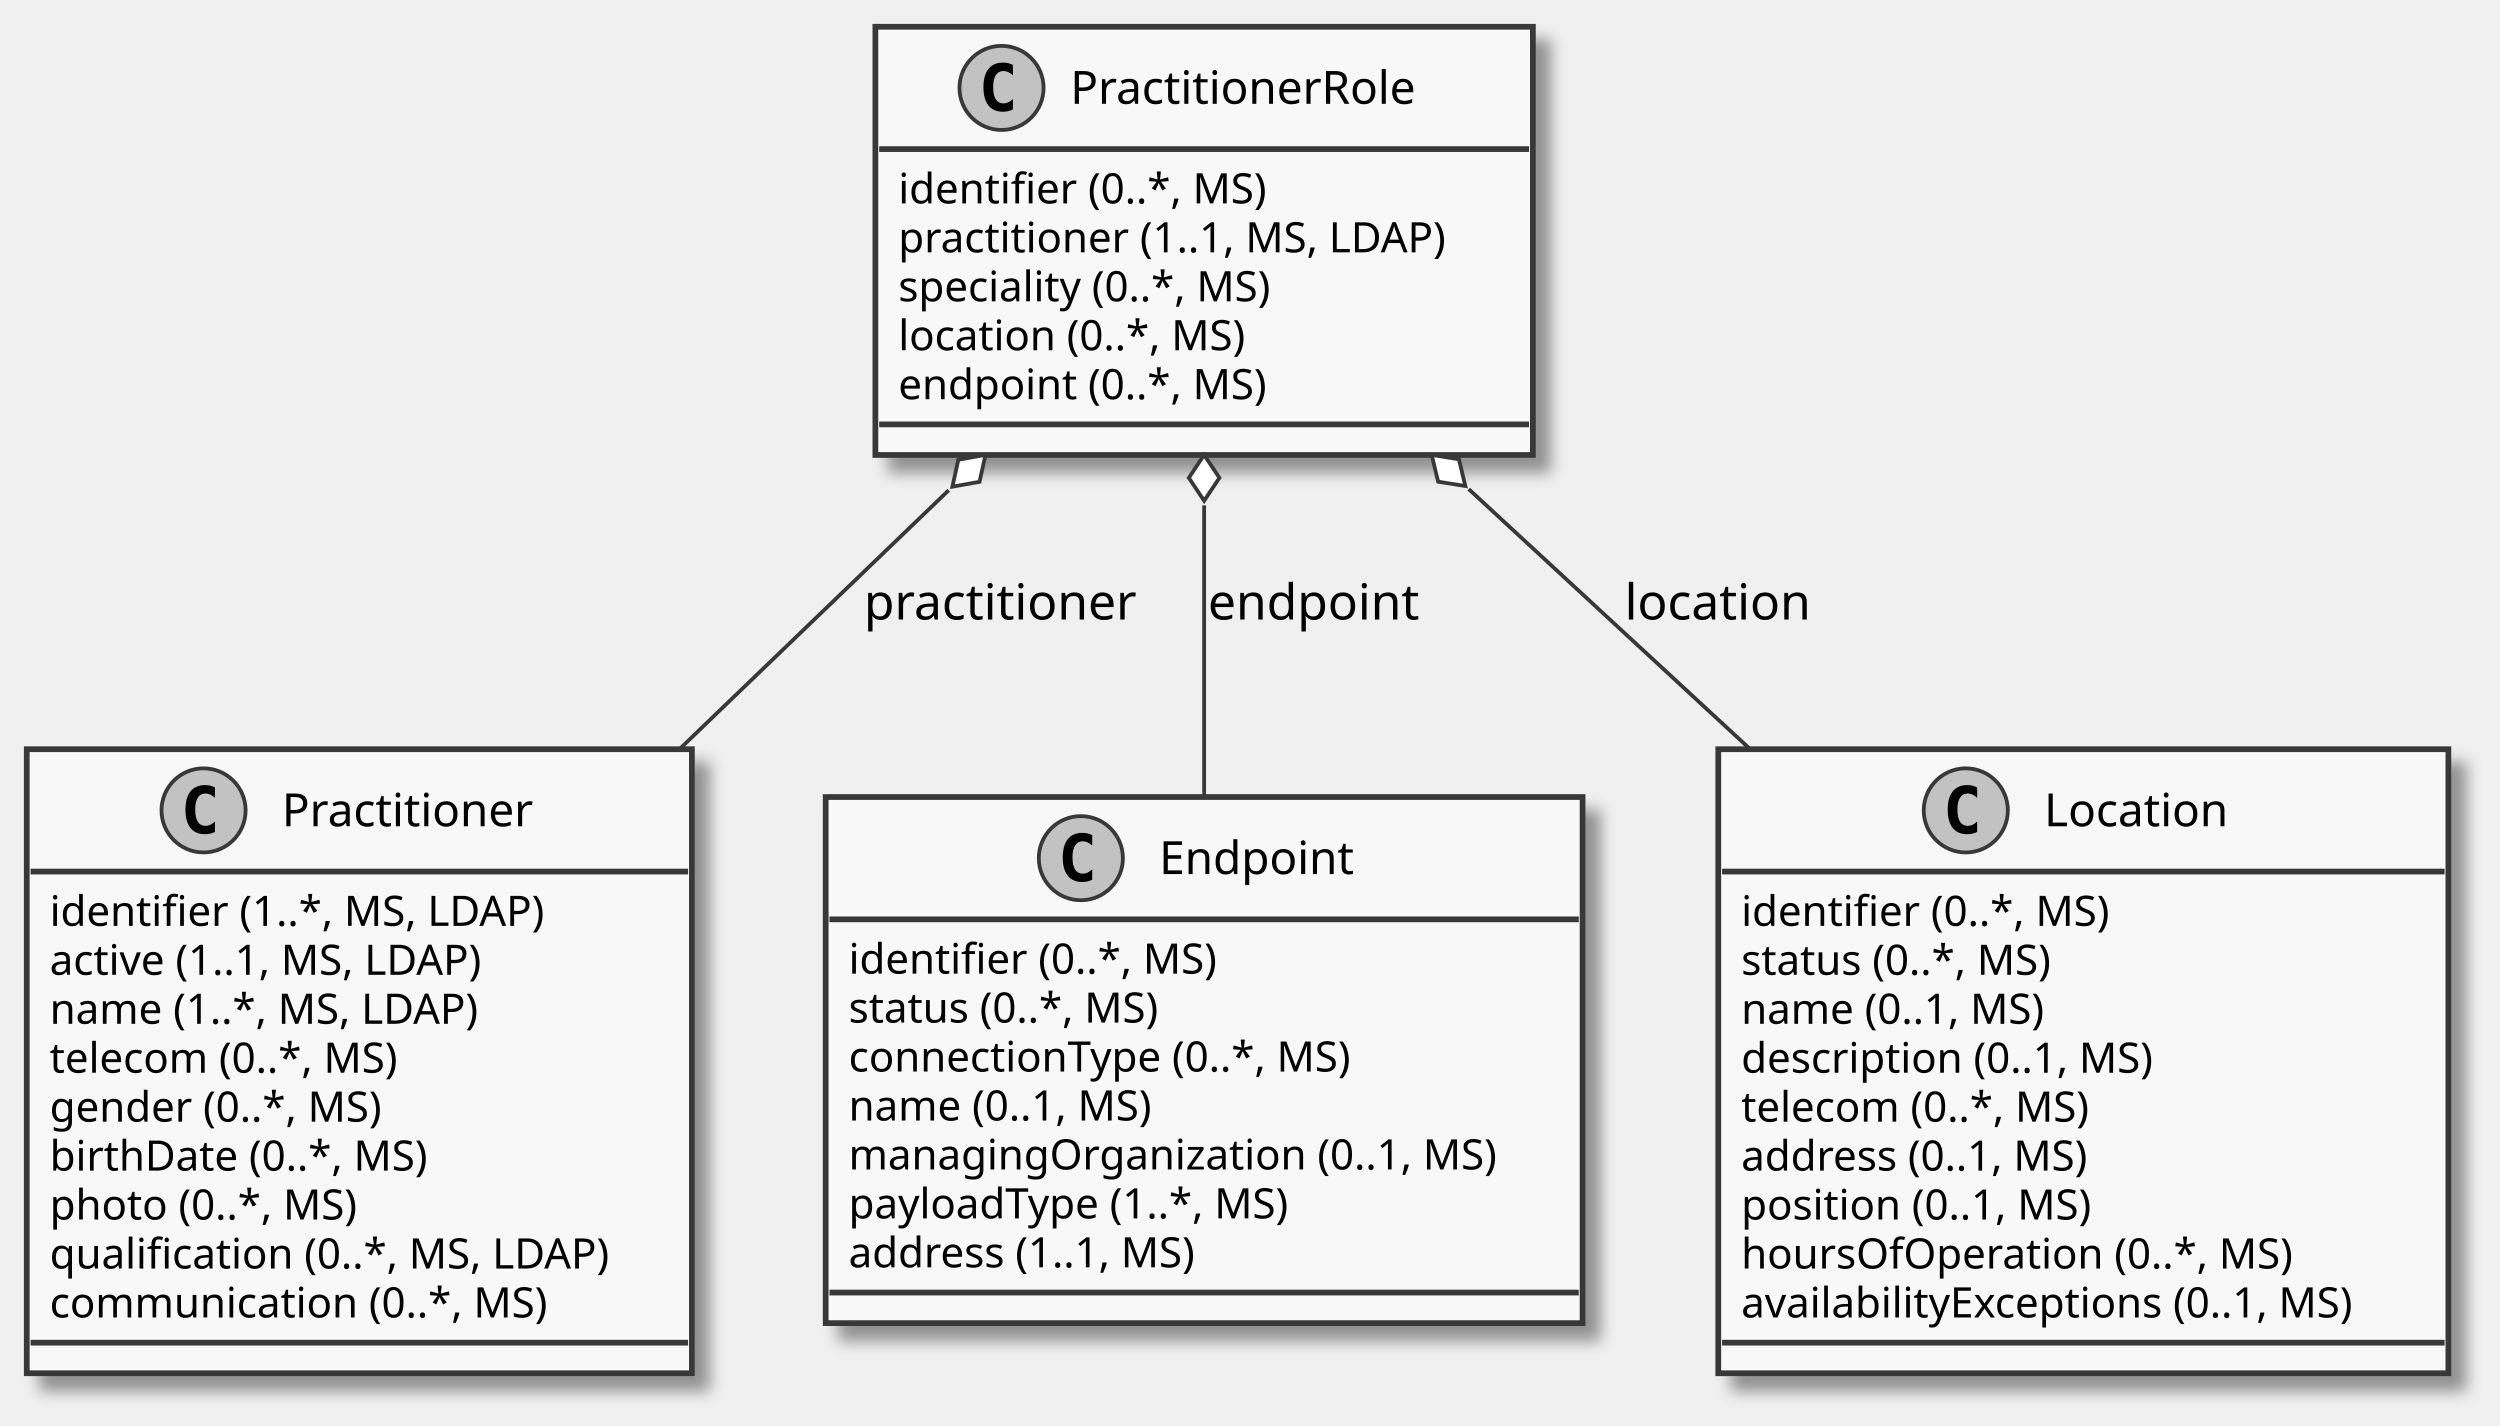
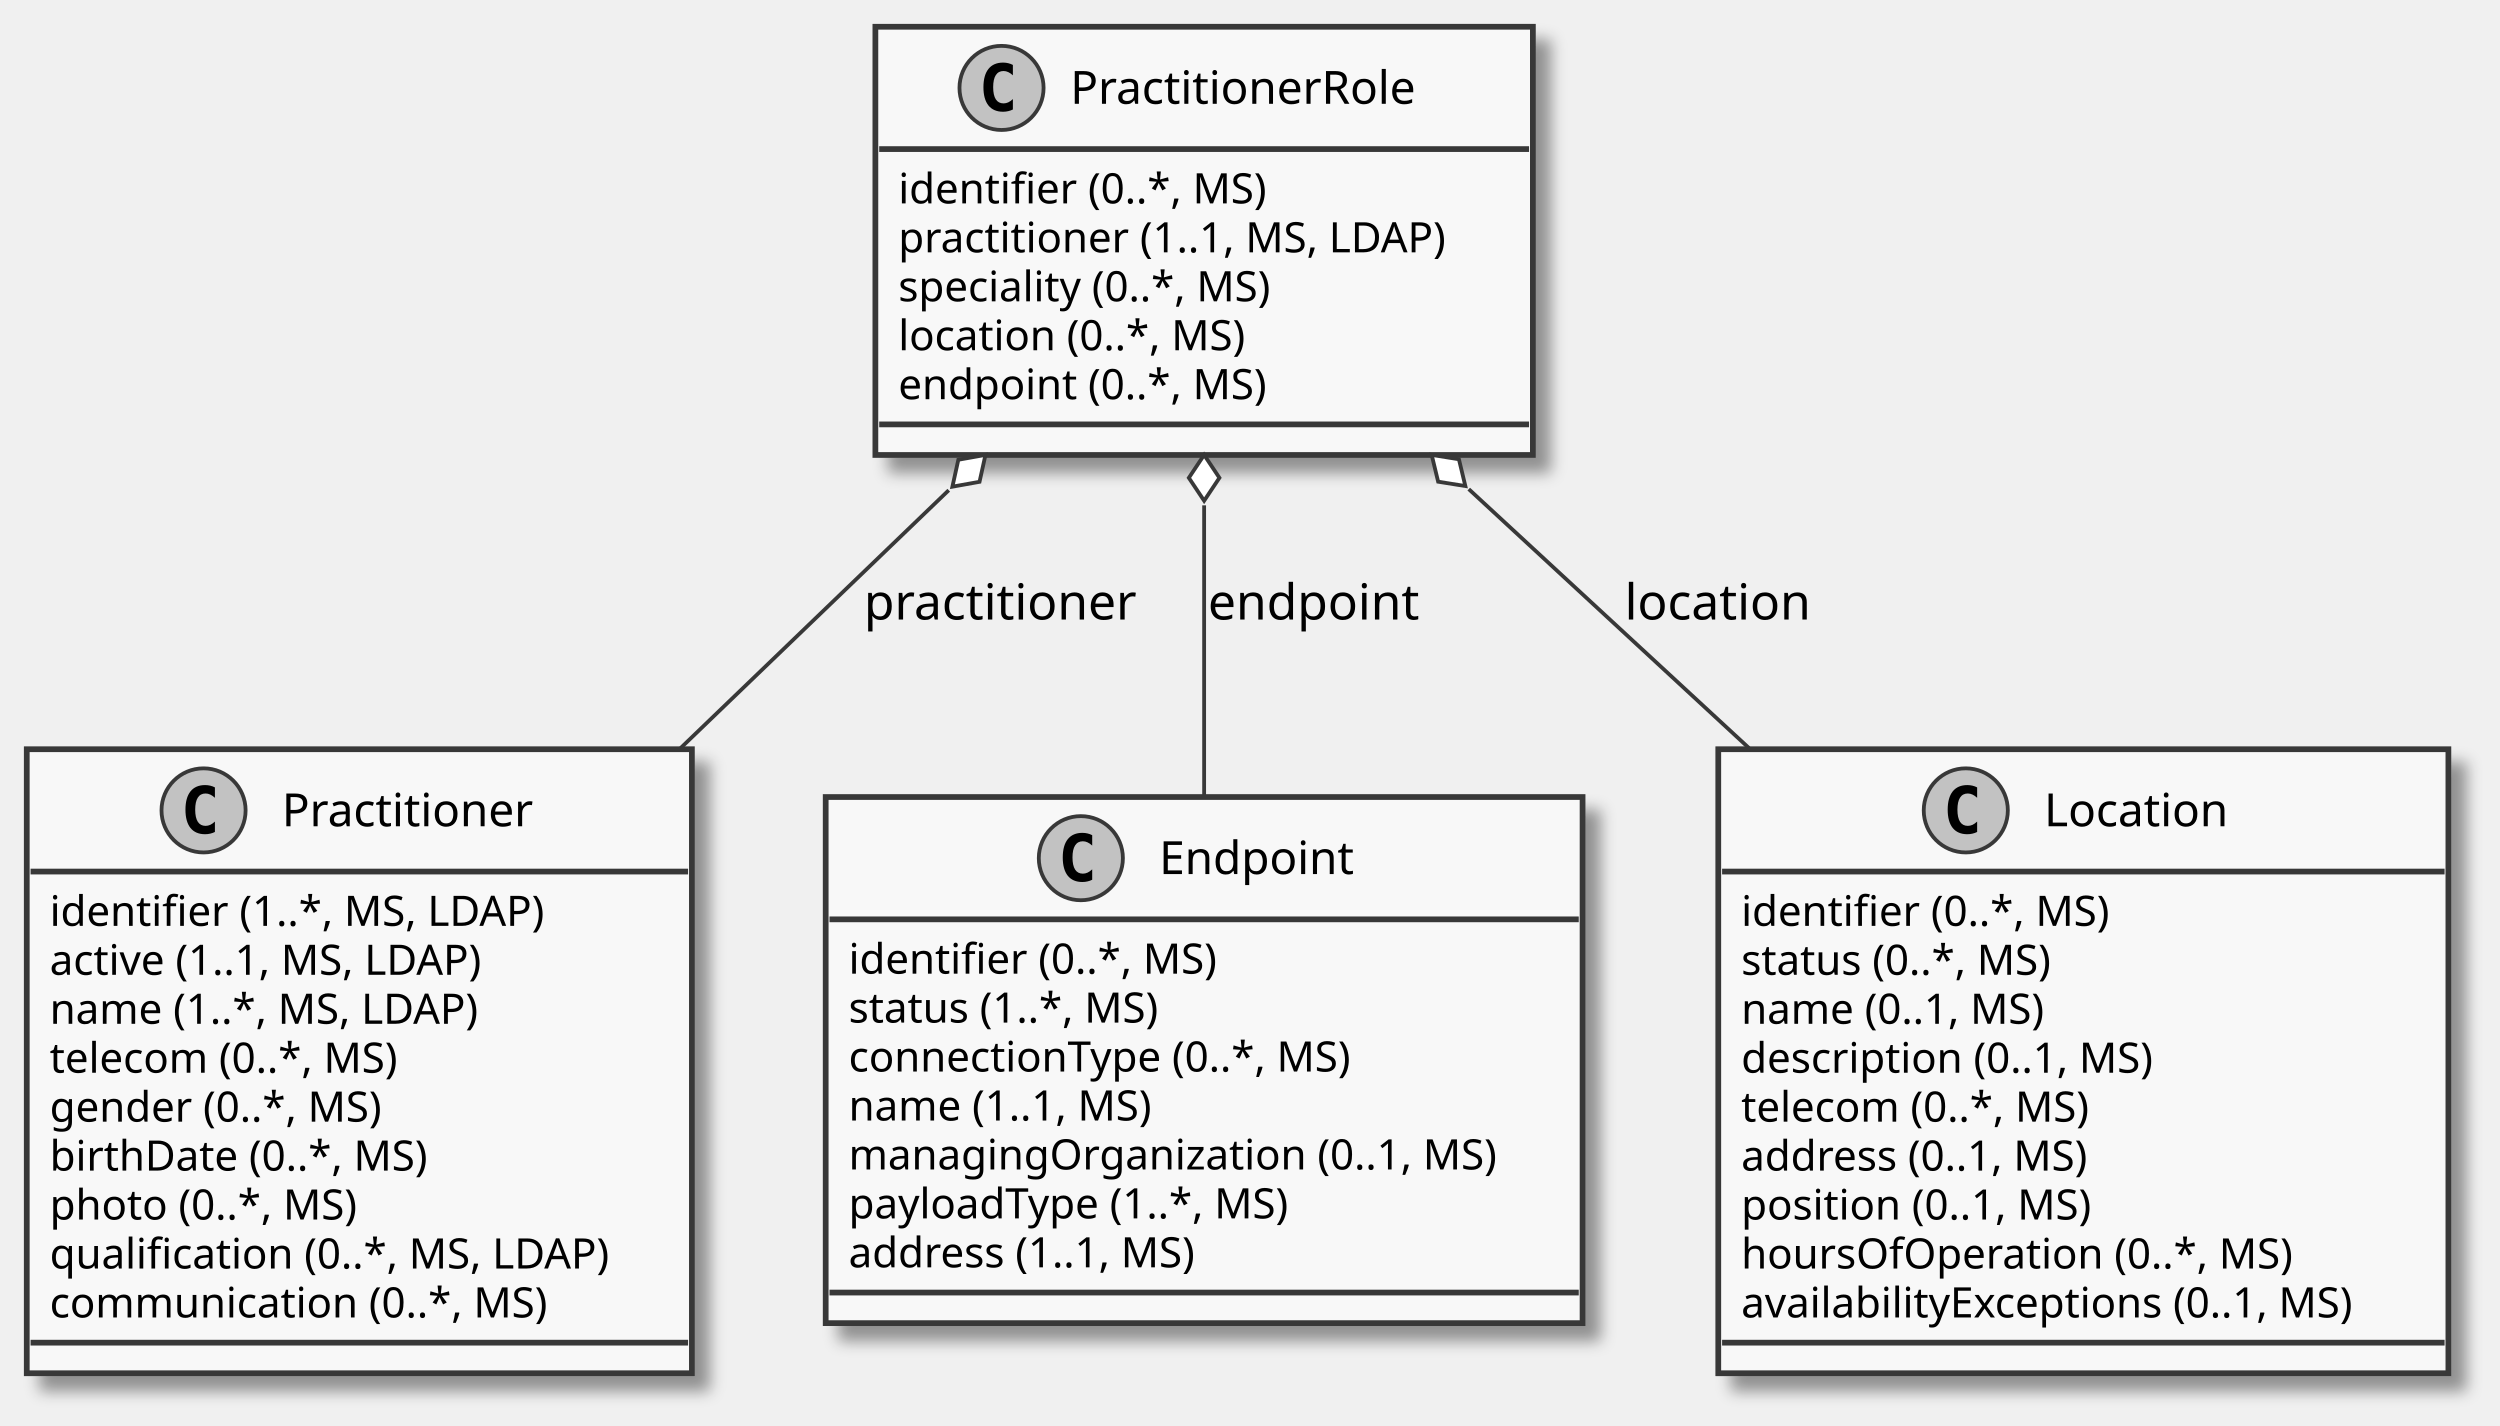
<svg xmlns="http://www.w3.org/2000/svg" contentScriptType="application/ecmascript" contentStyleType="text/css" height="373px" preserveAspectRatio="none" style="width:654px;height:373px;background:#FFFFFF;" version="1.1" viewBox="0 0 654 373" width="654px" zoomAndPan="magnify">
  <defs>
-     <filter height="300%" id="fede3iahgfjs4" width="300%" x="-1" y="-1">
+     <filter height="300%" id="fr4grd7q16yw2" width="300%" x="-1" y="-1">
      <feGaussianBlur result="blurOut" stdDeviation="2.0" />
      <feColorMatrix in="blurOut" result="blurOut2" type="matrix" values="0 0 0 0 0 0 0 0 0 0 0 0 0 0 0 0 0 0 .4 0" />
      <feOffset dx="4.0" dy="4.0" in="blurOut2" result="blurOut3" />
      <feBlend in="SourceGraphic" in2="blurOut3" mode="normal" />
    </filter>
  </defs>
  <g>
-     <rect codeLine="2" fill="#F8F8F8" filter="url(#fede3iahgfjs4)" height="112.023" id="PractitionerRole" style="stroke:#383838;stroke-width:1.5;" width="172" x="229" y="7" />
+     <rect codeLine="2" fill="#F8F8F8" filter="url(#fr4grd7q16yw2)" height="112.023" id="PractitionerRole" style="stroke:#383838;stroke-width:1.5;" width="172" x="229" y="7" />
    <ellipse cx="262" cy="23" fill="#C2C2C2" rx="11" ry="11" style="stroke:#383838;stroke-width:1.0;" />
    <path d="M264.969,28.641 Q264.391,28.938 263.75,29.078 Q263.109,29.234 262.406,29.234 Q259.906,29.234 258.578,27.594 Q257.266,25.938 257.266,22.812 Q257.266,19.688 258.578,18.031 Q259.906,16.375 262.406,16.375 Q263.109,16.375 263.75,16.531 Q264.406,16.688 264.969,16.984 L264.969,19.703 Q264.344,19.125 263.75,18.859 Q263.156,18.578 262.531,18.578 Q261.188,18.578 260.5,19.656 Q259.812,20.719 259.812,22.812 Q259.812,24.906 260.5,25.984 Q261.188,27.047 262.531,27.047 Q263.156,27.047 263.75,26.781 Q264.344,26.5 264.969,25.922 L264.969,28.641 Z " fill="#000000" />
    <text fill="#000000" font-family="sans-serif" font-size="12" lengthAdjust="spacing" textLength="100" x="280" y="27.154">PractitionerRole</text>
    <line style="stroke:#383838;stroke-width:1.5;" x1="230" x2="400" y1="39" y2="39" />
    <text fill="#000000" font-family="sans-serif" font-size="11" lengthAdjust="spacing" textLength="108" x="235" y="53.21">identifier (0..*, MS)</text>
    <text fill="#000000" font-family="sans-serif" font-size="11" lengthAdjust="spacing" textLength="160" x="235" y="66.015">practitioner (1..1, MS, LDAP)</text>
    <text fill="#000000" font-family="sans-serif" font-size="11" lengthAdjust="spacing" textLength="111" x="235" y="78.82">speciality (0..*, MS)</text>
    <text fill="#000000" font-family="sans-serif" font-size="11" lengthAdjust="spacing" textLength="102" x="235" y="91.624">location (0..*, MS)</text>
    <text fill="#000000" font-family="sans-serif" font-size="11" lengthAdjust="spacing" textLength="107" x="235" y="104.429">endpoint (0..*, MS)</text>
    <line style="stroke:#383838;stroke-width:1.5;" x1="230" x2="400" y1="111.023" y2="111.023" />
-     <rect codeLine="9" fill="#F8F8F8" filter="url(#fede3iahgfjs4)" height="163.242" id="Practitioner" style="stroke:#383838;stroke-width:1.5;" width="174" x="7" y="196" />
+     <rect codeLine="9" fill="#F8F8F8" filter="url(#fr4grd7q16yw2)" height="163.242" id="Practitioner" style="stroke:#383838;stroke-width:1.5;" width="174" x="7" y="196" />
    <ellipse cx="53.25" cy="212" fill="#C2C2C2" rx="11" ry="11" style="stroke:#383838;stroke-width:1.0;" />
    <path d="M56.219,217.641 Q55.641,217.938 55,218.078 Q54.359,218.234 53.656,218.234 Q51.156,218.234 49.828,216.594 Q48.516,214.938 48.516,211.812 Q48.516,208.688 49.828,207.031 Q51.156,205.375 53.656,205.375 Q54.359,205.375 55,205.531 Q55.656,205.688 56.219,205.984 L56.219,208.703 Q55.594,208.125 55,207.859 Q54.406,207.578 53.781,207.578 Q52.438,207.578 51.75,208.656 Q51.062,209.719 51.062,211.812 Q51.062,213.906 51.75,214.984 Q52.438,216.047 53.781,216.047 Q54.406,216.047 55,215.781 Q55.594,215.5 56.219,214.922 L56.219,217.641 Z " fill="#000000" />
    <text fill="#000000" font-family="sans-serif" font-size="12" lengthAdjust="spacing" textLength="73" x="73.75" y="216.154">Practitioner</text>
    <line style="stroke:#383838;stroke-width:1.5;" x1="8" x2="180" y1="228" y2="228" />
    <text fill="#000000" font-family="sans-serif" font-size="11" lengthAdjust="spacing" textLength="144" x="13" y="242.21">identifier (1..*, MS, LDAP)</text>
    <text fill="#000000" font-family="sans-serif" font-size="11" lengthAdjust="spacing" textLength="128" x="13" y="255.015">active (1..1, MS, LDAP)</text>
    <text fill="#000000" font-family="sans-serif" font-size="11" lengthAdjust="spacing" textLength="126" x="13" y="267.82">name (1..*, MS, LDAP)</text>
    <text fill="#000000" font-family="sans-serif" font-size="11" lengthAdjust="spacing" textLength="103" x="13" y="280.625">telecom (0..*, MS)</text>
    <text fill="#000000" font-family="sans-serif" font-size="11" lengthAdjust="spacing" textLength="98" x="13" y="293.429">gender (0..*, MS)</text>
    <text fill="#000000" font-family="sans-serif" font-size="11" lengthAdjust="spacing" textLength="110" x="13" y="306.234">birthDate (0..*, MS)</text>
    <text fill="#000000" font-family="sans-serif" font-size="11" lengthAdjust="spacing" textLength="90" x="13" y="319.039">photo (0..*, MS)</text>
    <text fill="#000000" font-family="sans-serif" font-size="11" lengthAdjust="spacing" textLength="162" x="13" y="331.843">qualification (0..*, MS, LDAP)</text>
    <text fill="#000000" font-family="sans-serif" font-size="11" lengthAdjust="spacing" textLength="144" x="13" y="344.648">communication (0..*, MS)</text>
    <line style="stroke:#383838;stroke-width:1.5;" x1="8" x2="180" y1="351.242" y2="351.242" />
-     <rect codeLine="20" fill="#F8F8F8" filter="url(#fede3iahgfjs4)" height="137.633" id="Endpoint" style="stroke:#383838;stroke-width:1.5;" width="198" x="216" y="208.5" />
+     <rect codeLine="20" fill="#F8F8F8" filter="url(#fr4grd7q16yw2)" height="137.633" id="Endpoint" style="stroke:#383838;stroke-width:1.5;" width="198" x="216" y="208.5" />
    <ellipse cx="282.75" cy="224.5" fill="#C2C2C2" rx="11" ry="11" style="stroke:#383838;stroke-width:1.0;" />
    <path d="M285.719,230.141 Q285.141,230.438 284.5,230.578 Q283.859,230.734 283.156,230.734 Q280.656,230.734 279.328,229.094 Q278.016,227.438 278.016,224.312 Q278.016,221.188 279.328,219.531 Q280.656,217.875 283.156,217.875 Q283.859,217.875 284.5,218.031 Q285.156,218.188 285.719,218.484 L285.719,221.203 Q285.094,220.625 284.5,220.359 Q283.906,220.078 283.281,220.078 Q281.938,220.078 281.25,221.156 Q280.562,222.219 280.562,224.312 Q280.562,226.406 281.25,227.484 Q281.938,228.547 283.281,228.547 Q283.906,228.547 284.5,228.281 Q285.094,228 285.719,227.422 L285.719,230.141 Z " fill="#000000" />
    <text fill="#000000" font-family="sans-serif" font-size="12" lengthAdjust="spacing" textLength="56" x="303.25" y="228.654">Endpoint</text>
    <line style="stroke:#383838;stroke-width:1.5;" x1="217" x2="413" y1="240.5" y2="240.5" />
    <text fill="#000000" font-family="sans-serif" font-size="11" lengthAdjust="spacing" textLength="108" x="222" y="254.71">identifier (0..*, MS)</text>
-     <text fill="#000000" font-family="sans-serif" font-size="11" lengthAdjust="spacing" textLength="94" x="222" y="267.515">status (0..*, MS)</text>
+     <text fill="#000000" font-family="sans-serif" font-size="11" lengthAdjust="spacing" textLength="94" x="222" y="267.515">status (1..*, MS)</text>
    <text fill="#000000" font-family="sans-serif" font-size="11" lengthAdjust="spacing" textLength="146" x="222" y="280.32">connectionType (0..*, MS)</text>
-     <text fill="#000000" font-family="sans-serif" font-size="11" lengthAdjust="spacing" textLength="91" x="222" y="293.125">name (0..1, MS)</text>
+     <text fill="#000000" font-family="sans-serif" font-size="11" lengthAdjust="spacing" textLength="91" x="222" y="293.125">name (1..1, MS)</text>
    <text fill="#000000" font-family="sans-serif" font-size="11" lengthAdjust="spacing" textLength="186" x="222" y="305.929">managingOrganization (0..1, MS)</text>
    <text fill="#000000" font-family="sans-serif" font-size="11" lengthAdjust="spacing" textLength="129" x="222" y="318.734">payloadType (1..*, MS)</text>
    <text fill="#000000" font-family="sans-serif" font-size="11" lengthAdjust="spacing" textLength="106" x="222" y="331.539">address (1..1, MS)</text>
    <line style="stroke:#383838;stroke-width:1.5;" x1="217" x2="413" y1="338.133" y2="338.133" />
-     <rect codeLine="29" fill="#F8F8F8" filter="url(#fede3iahgfjs4)" height="163.242" id="Location" style="stroke:#383838;stroke-width:1.5;" width="191" x="449.5" y="196" />
+     <rect codeLine="29" fill="#F8F8F8" filter="url(#fr4grd7q16yw2)" height="163.242" id="Location" style="stroke:#383838;stroke-width:1.5;" width="191" x="449.5" y="196" />
    <ellipse cx="514.25" cy="212" fill="#C2C2C2" rx="11" ry="11" style="stroke:#383838;stroke-width:1.0;" />
    <path d="M517.219,217.641 Q516.641,217.938 516,218.078 Q515.359,218.234 514.656,218.234 Q512.156,218.234 510.828,216.594 Q509.516,214.938 509.516,211.812 Q509.516,208.688 510.828,207.031 Q512.156,205.375 514.656,205.375 Q515.359,205.375 516,205.531 Q516.656,205.688 517.219,205.984 L517.219,208.703 Q516.594,208.125 516,207.859 Q515.406,207.578 514.781,207.578 Q513.438,207.578 512.75,208.656 Q512.062,209.719 512.062,211.812 Q512.062,213.906 512.75,214.984 Q513.438,216.047 514.781,216.047 Q515.406,216.047 516,215.781 Q516.594,215.5 517.219,214.922 L517.219,217.641 Z " fill="#000000" />
    <text fill="#000000" font-family="sans-serif" font-size="12" lengthAdjust="spacing" textLength="53" x="534.75" y="216.154">Location</text>
    <line style="stroke:#383838;stroke-width:1.5;" x1="450.5" x2="639.5" y1="228" y2="228" />
    <text fill="#000000" font-family="sans-serif" font-size="11" lengthAdjust="spacing" textLength="108" x="455.5" y="242.21">identifier (0..*, MS)</text>
    <text fill="#000000" font-family="sans-serif" font-size="11" lengthAdjust="spacing" textLength="94" x="455.5" y="255.015">status (0..*, MS)</text>
    <text fill="#000000" font-family="sans-serif" font-size="11" lengthAdjust="spacing" textLength="91" x="455.5" y="267.82">name (0..1, MS)</text>
    <text fill="#000000" font-family="sans-serif" font-size="11" lengthAdjust="spacing" textLength="122" x="455.5" y="280.625">description (0..1, MS)</text>
    <text fill="#000000" font-family="sans-serif" font-size="11" lengthAdjust="spacing" textLength="103" x="455.5" y="293.429">telecom (0..*, MS)</text>
    <text fill="#000000" font-family="sans-serif" font-size="11" lengthAdjust="spacing" textLength="106" x="455.5" y="306.234">address (0..1, MS)</text>
    <text fill="#000000" font-family="sans-serif" font-size="11" lengthAdjust="spacing" textLength="104" x="455.5" y="319.039">position (0..1, MS)</text>
    <text fill="#000000" font-family="sans-serif" font-size="11" lengthAdjust="spacing" textLength="160" x="455.5" y="331.843">hoursOfOperation (0..*, MS)</text>
    <text fill="#000000" font-family="sans-serif" font-size="11" lengthAdjust="spacing" textLength="179" x="455.5" y="344.648">availabilityExceptions (0..1, MS)</text>
    <line style="stroke:#383838;stroke-width:1.5;" x1="450.5" x2="639.5" y1="351.242" y2="351.242" />
    <path codeLine="41" d="M248.19,128.24 C226.11,149.48 201.24,173.38 178.04,195.7 " fill="none" id="PractitionerRole-backto-Practitioner" style="stroke:#383838;stroke-width:1.0;" />
    <polygon fill="#FFFFFF" points="257.8,119,250.702,120.271,249.145,127.312,256.243,126.041,257.8,119" style="stroke:#383838;stroke-width:1.0;" />
    <text fill="#000000" font-family="sans-serif" font-size="13" lengthAdjust="spacing" textLength="73" x="226" y="162.067">practitioner</text>
    <path codeLine="42" d="M315,132.19 C315,156.58 315,184.05 315,208.43 " fill="none" id="PractitionerRole-backto-Endpoint" style="stroke:#383838;stroke-width:1.0;" />
    <polygon fill="#FFFFFF" points="315,119,311,125,315,131,319,125,315,119" style="stroke:#383838;stroke-width:1.0;" />
    <text fill="#000000" font-family="sans-serif" font-size="13" lengthAdjust="spacing" textLength="56" x="316" y="162.067">endpoint</text>
    <path codeLine="43" d="M384.22,127.95 C407.28,149.26 433.28,173.28 457.54,195.7 " fill="none" id="PractitionerRole-backto-Location" style="stroke:#383838;stroke-width:1.0;" />
    <polygon fill="#FFFFFF" points="374.53,119,376.218,126.011,383.339,127.149,381.651,120.138,374.53,119" style="stroke:#383838;stroke-width:1.0;" />
    <text fill="#000000" font-family="sans-serif" font-size="13" lengthAdjust="spacing" textLength="50" x="425" y="162.067">location</text>
  </g>
</svg>
